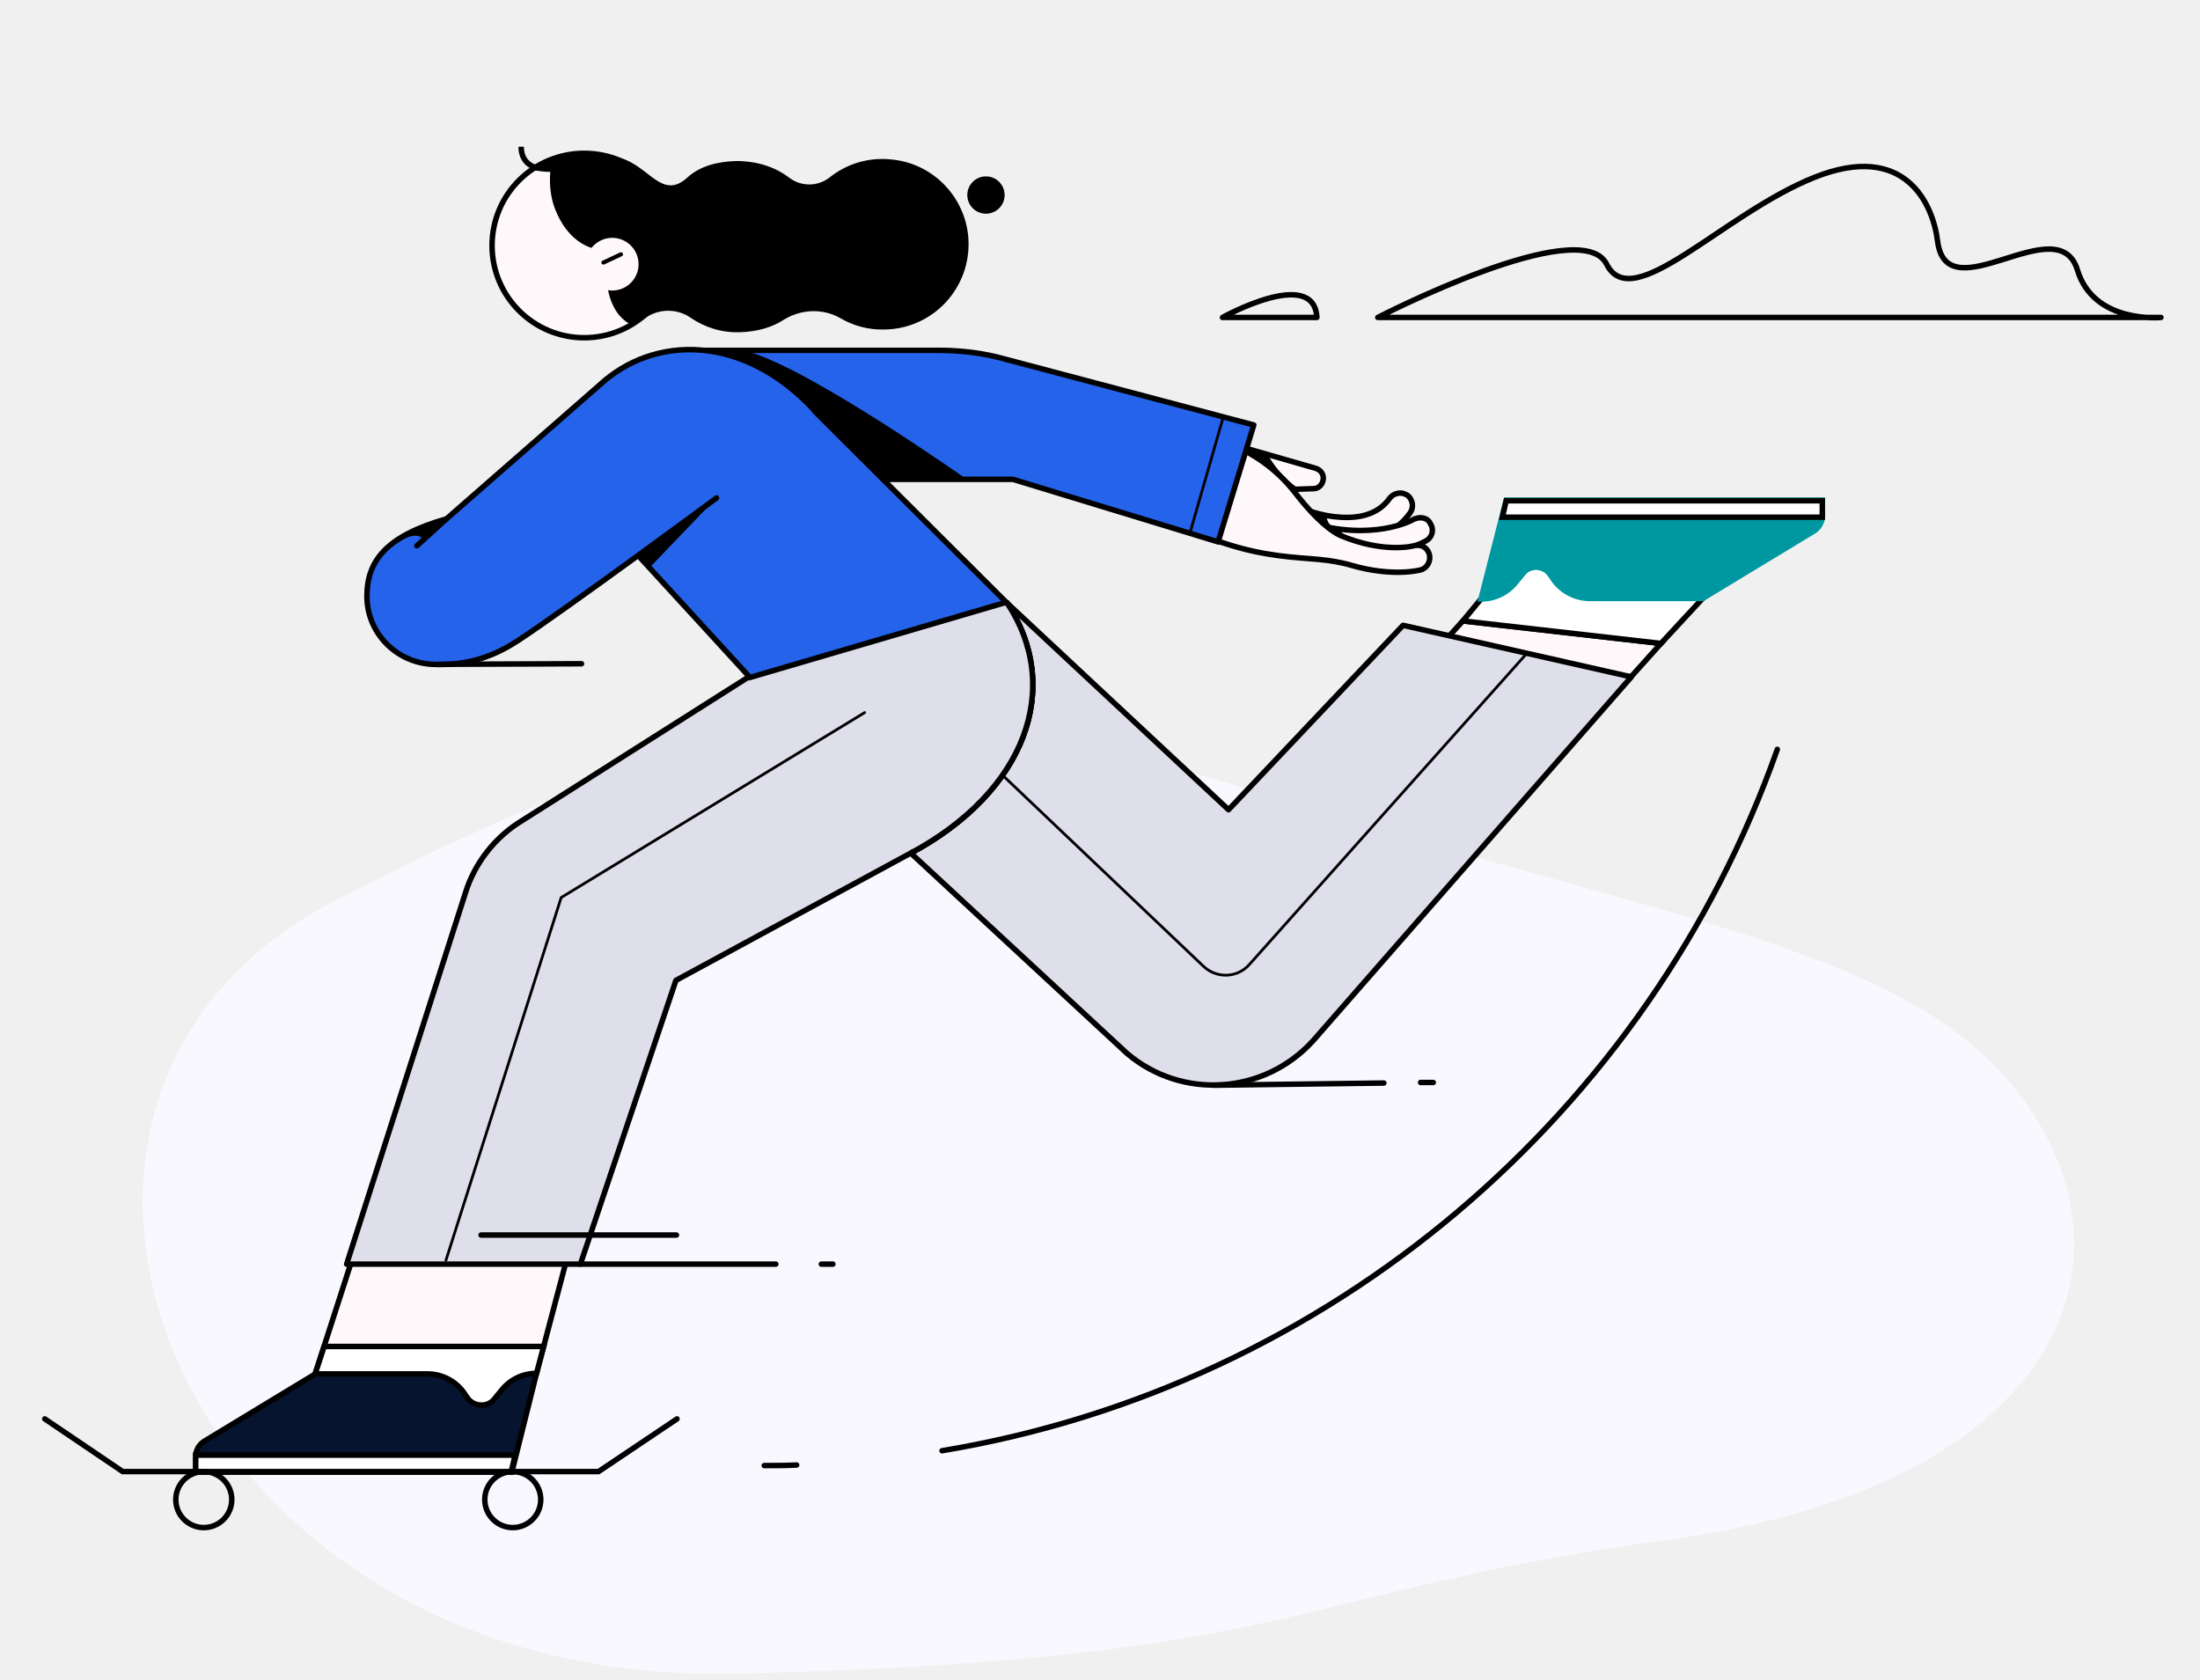
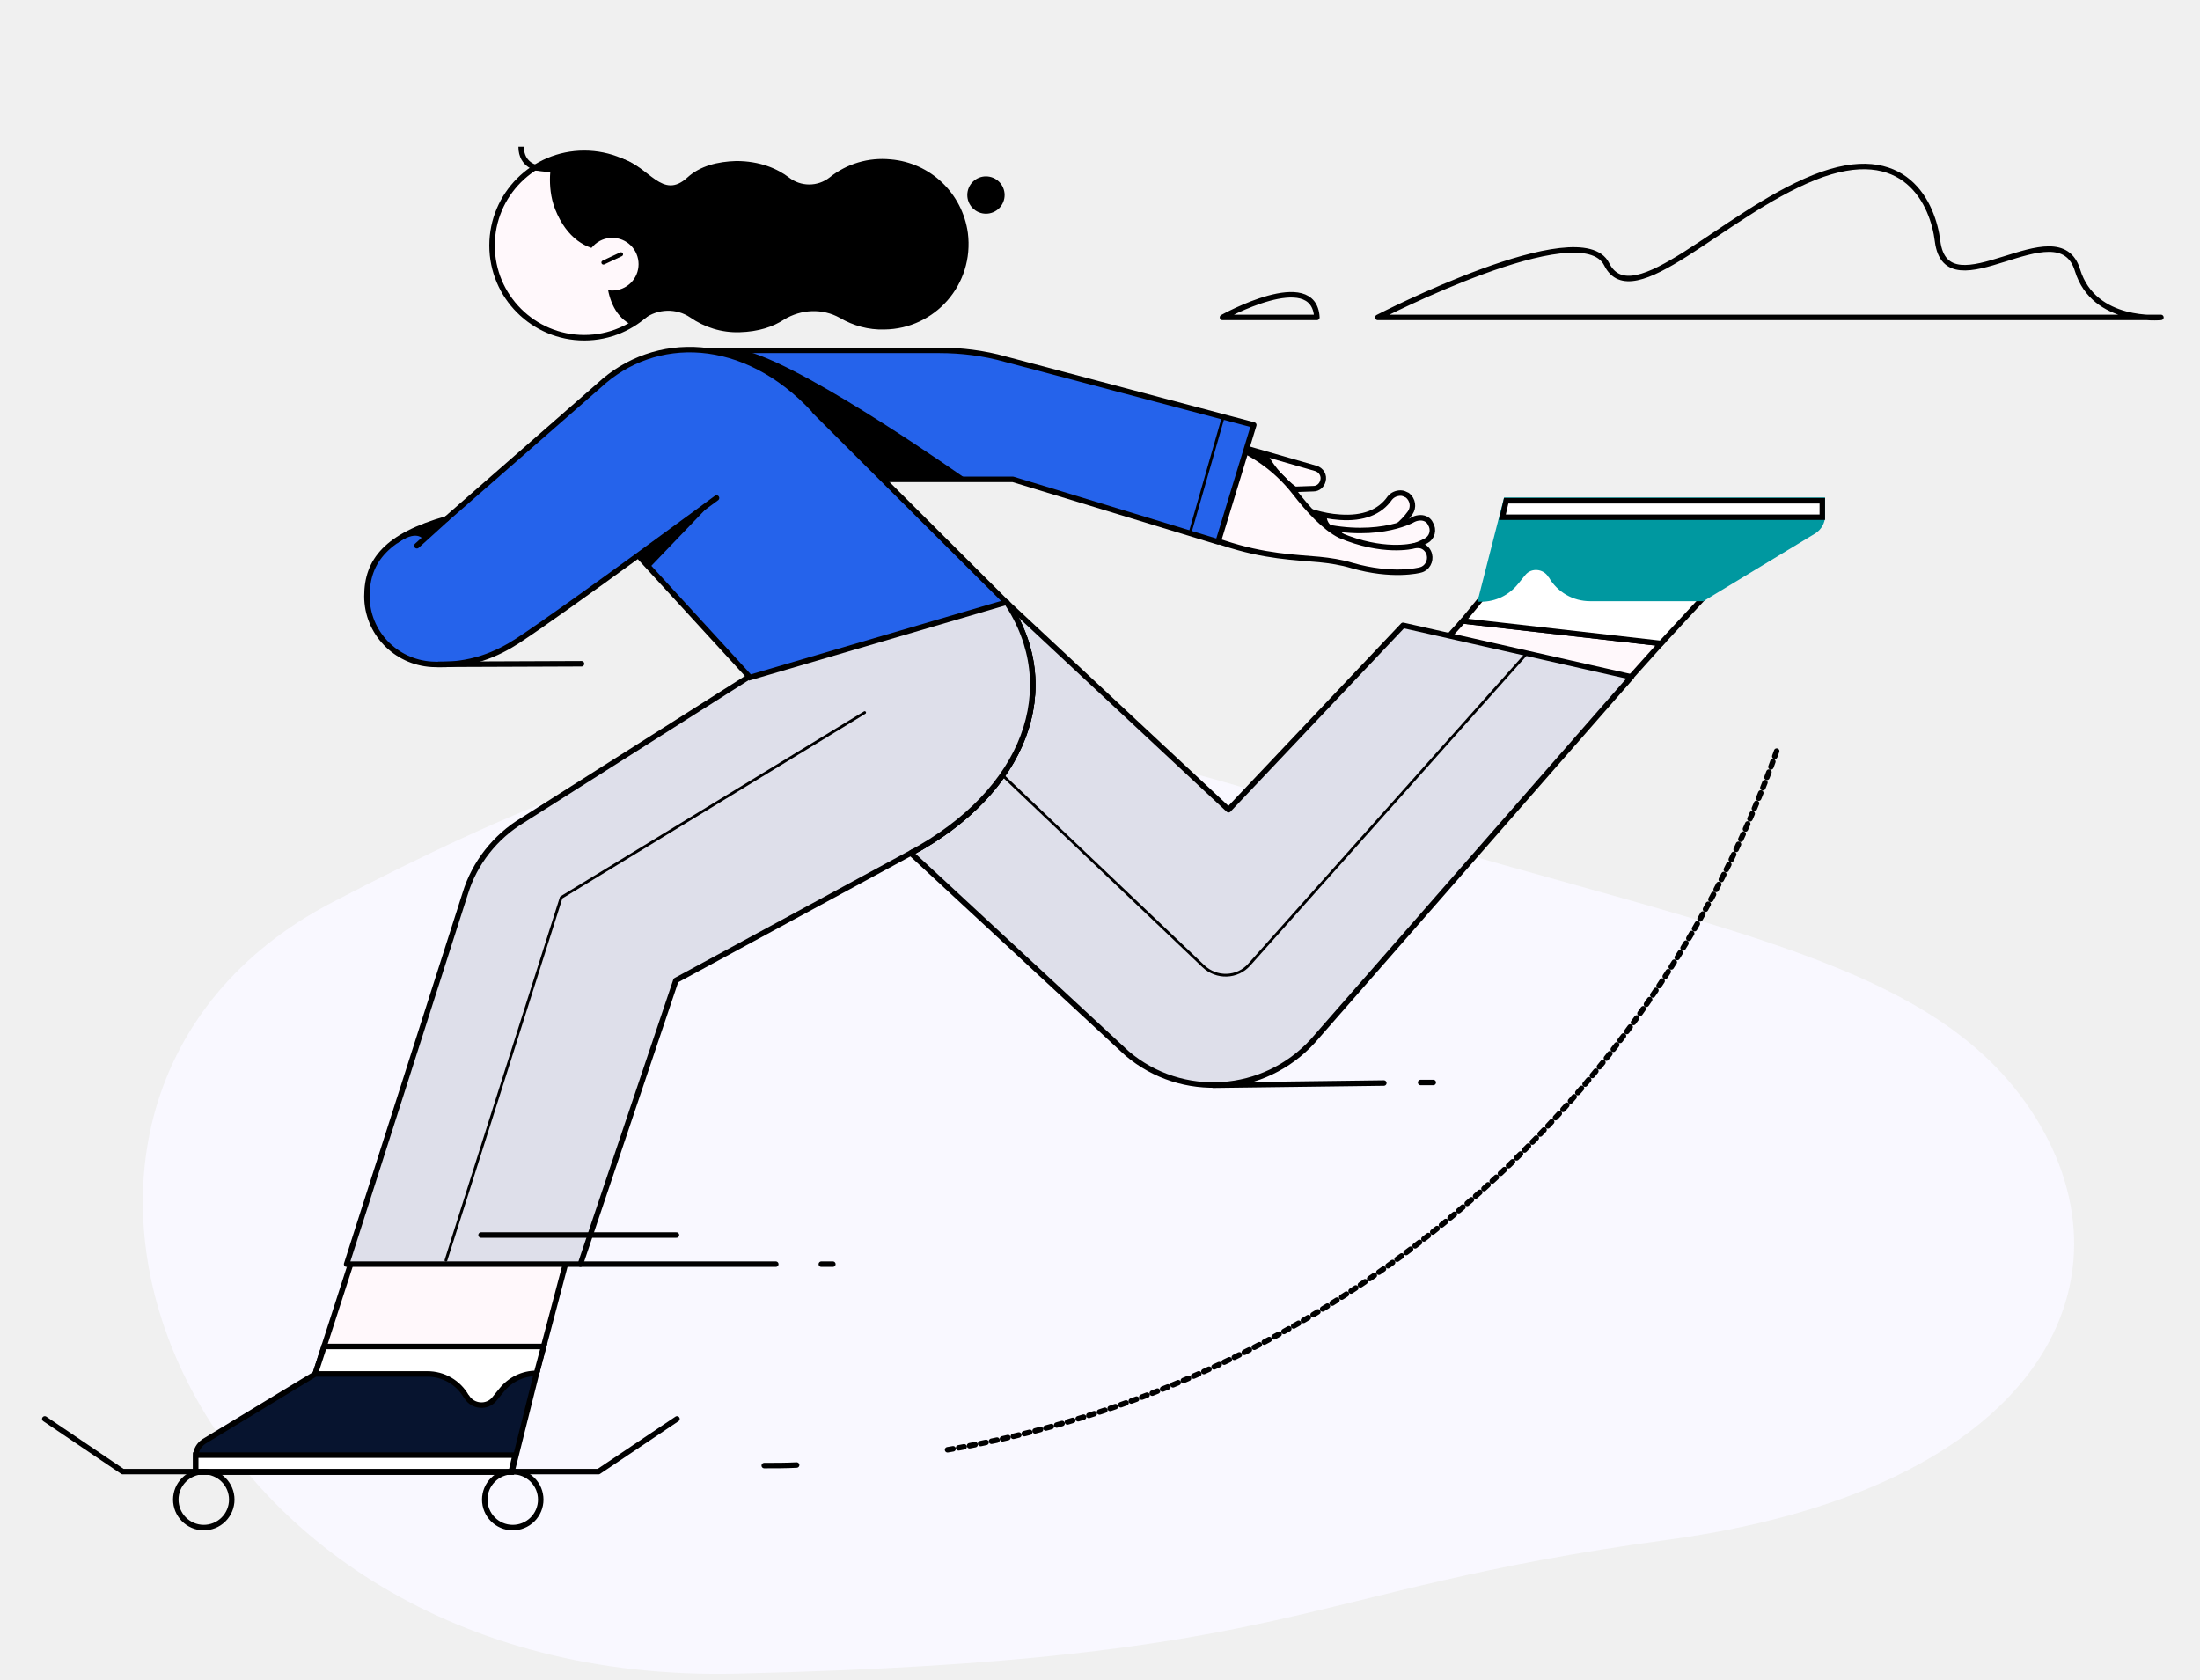
<svg xmlns="http://www.w3.org/2000/svg" width="393" height="300" viewBox="0 0 393 300" fill="none">
  <path fill-rule="evenodd" clip-rule="evenodd" d="M231.709 143.602C302.415 165.864 344.857 169.814 363.521 199.455C382.185 229.096 364.541 265.986 297.72 275.074C230.898 284.162 232.426 296.562 131.574 298.96C30.723 301.358 -8.453 196.5 59.357 161.182C127.166 125.863 161.003 121.34 231.709 143.602Z" fill="#F9F8FF" />
  <g>
    <path d="M250.241 88.072C249.457 88.072 248.77 88.366 248.28 88.954C246.516 91.504 243.477 92.68 239.359 92.386C236.026 92.189 233.183 91.013 233.183 91.013C232.007 90.523 230.732 91.111 230.242 92.287C229.752 93.464 230.34 94.738 231.516 95.228C231.614 95.327 234.948 96.601 238.967 96.895C244.653 97.287 249.163 95.425 251.908 91.601C252.594 90.621 252.398 89.249 251.417 88.464C251.025 88.268 250.633 88.072 250.241 88.072ZM219.36 79.151L235.045 83.661C236.025 83.955 236.614 84.935 236.32 85.915C236.123 86.7 235.437 87.288 234.653 87.288L226.32 87.582L219.36 79.151Z" fill="#FFF8FB" stroke="black" stroke-width="0.98" stroke-miterlimit="10" />
    <path d="M253.772 92.485C253.38 92.485 252.89 92.583 252.498 92.779C252.204 92.975 245.145 96.799 233.479 93.269C232.303 92.877 231.028 93.563 230.734 94.739C230.342 95.916 231.028 97.19 232.205 97.485C245.929 101.7 254.36 96.798 254.752 96.602C255.012 96.463 255.24 96.271 255.422 96.039C255.604 95.807 255.736 95.54 255.809 95.255C255.883 94.969 255.897 94.672 255.85 94.38C255.803 94.089 255.696 93.811 255.537 93.563C255.243 92.877 254.556 92.485 253.772 92.485Z" fill="#FFF8FB" stroke="black" stroke-width="0.98" stroke-miterlimit="10" />
    <path d="M214.752 77.778L217.693 78.661C223.085 80.229 227.889 83.562 231.32 87.974C233.673 91.013 236.614 94.248 239.359 95.621C247.005 98.856 252.299 97.581 252.593 97.483C253.013 97.385 253.449 97.385 253.868 97.483C254.554 97.679 255.142 98.267 255.338 99.052C255.632 100.228 254.946 101.503 253.77 101.797C253.476 101.895 248.672 103.071 241.516 101.012C239.555 100.424 237.594 100.13 235.634 99.934C231.418 99.542 225.928 99.444 218.576 96.994L210.439 94.444" fill="#FFF8FB" />
    <path d="M214.752 77.778L217.693 78.661C223.085 80.229 227.889 83.562 231.32 87.974C233.673 91.013 236.614 94.248 239.359 95.621C247.005 98.856 252.299 97.581 252.593 97.483C253.013 97.385 253.449 97.385 253.868 97.483C254.554 97.679 255.142 98.267 255.338 99.052C255.632 100.228 254.946 101.503 253.77 101.797C253.476 101.895 248.672 103.071 241.516 101.012C239.555 100.424 237.594 100.13 235.634 99.934C231.418 99.542 225.928 99.444 218.576 96.994L210.439 94.444" stroke="black" stroke-width="0.98" stroke-miterlimit="10" />
    <path d="M243.575 96.799C243.575 96.799 238.869 95.623 239.654 94.544L237.398 94.348C237.496 94.348 240.046 96.211 243.575 96.799ZM238.87 94.445C238.87 94.445 236.91 93.955 237.008 92.092L234.362 91.504C234.362 91.504 236.126 93.366 237.499 94.347L238.87 94.445ZM231.025 87.388L232.006 87.29C232.006 87.29 228.673 85.23 226.418 81.113L220.438 79.447C220.438 79.447 226.222 82.095 231.025 87.388Z" fill="black" />
    <path d="M124.074 62.582H167.798C171.719 62.582 175.738 63.072 179.562 64.151L223.971 75.915L217.599 96.796L180.934 85.62H132.309L124.074 62.582Z" fill="#2563EB" stroke="black" stroke-width="0.98" stroke-miterlimit="10" stroke-linecap="round" stroke-linejoin="round" />
    <path d="M68.391 207.967L56.332 245.318L84.762 257.474L95.84 245.318L119.172 157.185L68.391 207.967Z" fill="#FFF8FB" stroke="black" stroke-width="0.98" stroke-miterlimit="10" />
    <path d="M57.901 240.515L56.332 245.319L84.762 257.475L95.84 245.319L97.115 240.515H57.901Z" fill="white" stroke="black" stroke-width="0.98" stroke-miterlimit="10" />
    <path d="M120.935 253.455L106.916 262.866H21.92L8 253.455" stroke="black" stroke-width="0.98" stroke-miterlimit="10" stroke-linecap="round" stroke-linejoin="round" />
    <g id="motion-1">
      <g transform="translate(180 119)">
        <g transform="rotate(0)">
          <animateTransform attributeName="transform" values="0.0;0.0;0.0;0.0;0.0;0.0;0.0;0.0;6e-06;2.9e-05;9e-05;0;0;0.001;0.001;0.002;0.003;0.005;0.007;0.01;0.013;0.017;0.022;0.028;0.036;0.044;0.054;0.065;0.078;0.093;0.109;0.128;0.149;0.172;0.198;0.226;0.257;0.291;0.328;0.369;0.412;0.459;0.51;0.564;0.622;0.684;0.75;0.82;0.894;0.973;1.056;1.143;1.235;1.331;1.432;1.538;1.648;1.763;1.882;2.006;2.135;2.268;2.406;2.548;2.694;2.845;3.0;3.159;3.322;3.489;3.66;3.834;4.012;4.193;4.377;4.564;4.754;4.946;5.141;5.337;5.535;5.735;5.937;6.139;6.342;6.546;6.75;6.954;7.158;7.361;7.563;7.764;7.964;8.162;8.358;8.552;8.743;8.931;9.116;9.297;9.475;9.648;9.818;9.982;10.142;10.297;10.446;10.59;10.728;10.859;10.985;11.104;11.216;11.322;11.42;11.511;11.595;11.671;11.739;11.8;11.853;11.898;11.934;11.963;11.984;11.996;12.0;11.996;11.984;11.963;11.934;11.898;11.853;11.8;11.739;11.671;11.595;11.511;11.42;11.322;11.216;11.104;10.985;10.859;10.728;10.59;10.446;10.297;10.142;9.982;9.818;9.648;9.475;9.297;9.116;8.931;8.743;8.552;8.358;8.162;7.964;7.764;7.563;7.361;7.158;6.954;6.75;6.546;6.342;6.139;5.937;5.735;5.535;5.337;5.141;4.946;4.754;4.564;4.377;4.193;4.012;3.834;3.66;3.489;3.322;3.159;3.0;2.845;2.694;2.548;2.406;2.268;2.135;2.006;1.882;1.763;1.648;1.538;1.432;1.331;1.235;1.143;1.056;0.973;0.894;0.82;0.75;0.684;0.622;0.564;0.51;0.459;0.412;0.369;0.328;0.291;0.257;0.226;0.198;0.172;0.149;0.128;0.109;0.093;0.078;0.065;0.054;0.044;0.036;0.028;0.022;0.017;0.013;0.01;0.007;0.005;0.003;0.002;0.001;0.001;0;0;9e-05;2.9e-05;6e-06;0.0;0.0;0.0;0.0;0.0;0.0;0.0;0.0;0.0" keyTimes="0;0.001;0.003;0.004;0.005;0.007;0.008;0.01;0.011;0.012;0.014;0.015;0.016;0.018;0.019;0.02;0.022;0.023;0.025;0.026;0.027;0.029;0.03;0.031;0.033;0.034;0.036;0.037;0.038;0.04;0.041;0.042;0.044;0.045;0.046;0.048;0.049;0.051;0.052;0.053;0.055;0.056;0.057;0.059;0.06;0.061;0.063;0.064;0.066;0.067;0.068;0.07;0.071;0.072;0.074;0.075;0.077;0.078;0.079;0.081;0.082;0.083;0.085;0.086;0.087;0.089;0.09;0.092;0.093;0.094;0.096;0.097;0.098;0.1;0.101;0.102;0.104;0.105;0.107;0.108;0.109;0.111;0.112;0.113;0.115;0.116;0.117;0.119;0.12;0.122;0.123;0.124;0.126;0.127;0.128;0.13;0.131;0.133;0.134;0.135;0.137;0.138;0.139;0.141;0.142;0.143;0.145;0.146;0.148;0.149;0.15;0.152;0.153;0.154;0.156;0.157;0.158;0.16;0.161;0.163;0.164;0.165;0.167;0.168;0.169;0.171;0.172;0.173;0.175;0.176;0.178;0.179;0.18;0.182;0.183;0.184;0.186;0.187;0.189;0.19;0.191;0.193;0.194;0.195;0.197;0.198;0.199;0.201;0.202;0.204;0.205;0.206;0.208;0.209;0.21;0.212;0.213;0.214;0.216;0.217;0.219;0.22;0.221;0.223;0.224;0.225;0.227;0.228;0.23;0.231;0.232;0.234;0.235;0.236;0.238;0.239;0.24;0.242;0.243;0.245;0.246;0.247;0.249;0.25;0.251;0.253;0.254;0.255;0.257;0.258;0.26;0.261;0.262;0.264;0.265;0.266;0.268;0.269;0.27;0.272;0.273;0.275;0.276;0.277;0.279;0.28;0.281;0.283;0.284;0.286;0.287;0.288;0.29;0.291;0.292;0.294;0.295;0.296;0.298;0.299;0.301;0.302;0.303;0.305;0.306;0.307;0.309;0.31;0.311;0.313;0.314;0.316;0.317;0.318;0.32;0.321;0.322;0.324;0.325;0.327;0.328;0.329;0.331;0.332;0.333;0.335;0.336;0.337;0.339;0.34;0.342;0.343;0.344;1" dur="12.2s" calcMode="linear" repeatCount="indefinite" fill="freeze" type="rotate" />
          <g transform="translate(-180 -119)">
            <g>
              <path d="M232.597 186.401L296.711 114.934L261.321 110.915L202.5 175.52L232.597 186.401Z" fill="#FFF8FB" stroke="black" stroke-width="0.98" stroke-miterlimit="10" />
              <path d="M179.757 107.581L219.461 144.638L250.636 111.698L291.418 120.913L234.558 185.91C225.833 195.517 211.128 196.498 201.325 188.165L162.699 152.382C183.188 141.403 190.05 122.777 179.757 107.581Z" fill="#DEDFEA" stroke="black" stroke-width="0.98" stroke-miterlimit="10" stroke-linecap="round" stroke-linejoin="round" />
              <path d="M296.71 114.934L304.062 106.993L275.731 94.837L264.555 106.993L261.32 110.915L296.71 114.934Z" fill="white" stroke="black" stroke-width="0.98" stroke-miterlimit="10" />
              <path d="M264.555 106.994C267.006 106.994 269.261 105.916 270.829 103.955L272.104 102.386C273.378 100.818 275.927 101.014 277.005 102.778L277.103 102.877C277.804 104.102 278.818 105.12 280.041 105.826C281.264 106.532 282.652 106.901 284.064 106.896H304.161L324.062 94.838C324.944 94.25 325.532 93.269 325.532 92.191V89.348H269.065L264.555 106.994Z" fill="#0098A0" stroke="#0098A0" stroke-width="0.98" stroke-miterlimit="10" />
              <path d="M325.531 92.385H268.377L269.063 89.445H325.531V92.385Z" fill="white" stroke="black" stroke-width="0.98" stroke-miterlimit="10" />
              <path d="M272.497 116.992L223.186 172.283C221.03 174.734 217.304 174.832 214.951 172.577L178.973 138.363" stroke="black" stroke-width="0.49" stroke-miterlimit="10" stroke-linecap="round" stroke-linejoin="round" />
            </g>
          </g>
        </g>
      </g>
    </g>
    <path d="M179.757 107.581L130.544 114.149L136.524 119.149L93.389 146.5C88.488 149.441 84.762 154.147 83.096 159.637L61.92 225.81H103.683L120.741 175.126L162.699 152.382C183.188 141.403 190.05 122.777 179.757 107.581Z" fill="#DEDFEA" stroke="black" stroke-width="0.98" stroke-miterlimit="10" stroke-linecap="round" stroke-linejoin="round" />
    <path d="M162.699 152.383C183.188 141.403 190.05 122.777 179.756 107.483L162.699 152.383Z" fill="#DEDFEA" />
    <path d="M162.699 152.383C183.188 141.403 190.05 122.777 179.756 107.483" stroke="black" stroke-width="0.98" stroke-miterlimit="10" />
-     <path d="M176.128 38.174C177.012 38.174 177.86 37.822 178.485 37.197C179.111 36.572 179.462 35.724 179.462 34.84C179.462 33.956 179.111 33.108 178.485 32.482C177.86 31.857 177.012 31.506 176.128 31.506C175.244 31.506 174.396 31.857 173.77 32.482C173.145 33.108 172.794 33.956 172.794 34.84C172.794 35.724 173.145 36.572 173.77 37.197C174.396 37.822 175.244 38.174 176.128 38.174ZM159.071 28.467C155.16 28.081 151.254 29.242 148.189 31.702C147.153 32.512 145.876 32.952 144.562 32.952C143.247 32.952 141.97 32.512 140.935 31.702C138.876 30.133 135.739 28.762 131.524 28.762C128.19 28.859 125.053 29.643 122.798 31.702C118.289 35.819 116.034 29.742 110.936 28.271C107.407 27.291 96.623 59.838 106.231 59.74C110.25 59.642 113.093 58.367 115.152 56.897C117.505 55.132 120.838 55.034 123.289 56.701C125.838 58.465 128.877 59.446 132.112 59.348C135.543 59.25 138.092 58.368 140.053 57.093C143.092 55.23 146.915 55.034 150.052 56.799C152.405 58.171 155.15 58.956 157.993 58.858C167.012 58.76 174.07 50.818 172.894 41.603C171.914 34.545 166.228 29.055 159.071 28.467Z" fill="black" />
+     <g id="hair-gentle-motion">
+       <animateTransform attributeName="transform" type="rotate" values="0 112 44;1 112 44;0 112 44;-1 112 44;0 112 44" keyTimes="0;0.25;0.5;0.75;1" dur="3.05s" repeatCount="indefinite" calcMode="spline" keySplines="0.42 0 0.58 1;0.42 0 0.58 1;0.42 0 0.58 1;0.42 0 0.58 1" />
+       <path d="M176.128 38.174C177.012 38.174 177.86 37.822 178.485 37.197C179.111 36.572 179.462 35.724 179.462 34.84C179.462 33.956 179.111 33.108 178.485 32.482C177.86 31.857 177.012 31.506 176.128 31.506C175.244 31.506 174.396 31.857 173.77 32.482C173.145 33.108 172.794 33.956 172.794 34.84C172.794 35.724 173.145 36.572 173.77 37.197C174.396 37.822 175.244 38.174 176.128 38.174ZM159.071 28.467C155.16 28.081 151.254 29.242 148.189 31.702C147.153 32.512 145.876 32.952 144.562 32.952C143.247 32.952 141.97 32.512 140.935 31.702C138.876 30.133 135.739 28.762 131.524 28.762C128.19 28.859 125.053 29.643 122.798 31.702C118.289 35.819 116.034 29.742 110.936 28.271C107.407 27.291 96.623 59.838 106.231 59.74C110.25 59.642 113.093 58.367 115.152 56.897C117.505 55.132 120.838 55.034 123.289 56.701C125.838 58.465 128.877 59.446 132.112 59.348C135.543 59.25 138.092 58.368 140.053 57.093C143.092 55.23 146.915 55.034 150.052 56.799C152.405 58.171 155.15 58.956 157.993 58.858C167.012 58.76 174.07 50.818 172.894 41.603C171.914 34.545 166.228 29.055 159.071 28.467Z" fill="black" />
+     </g>
    <path d="M104.368 60.328C113.464 60.328 120.838 52.954 120.838 43.858C120.838 34.762 113.464 27.388 104.368 27.388C95.272 27.388 87.898 34.762 87.898 43.858C87.898 52.954 95.272 60.328 104.368 60.328Z" fill="#FFF8FB" stroke="black" stroke-width="0.98" stroke-miterlimit="10" />
    <path d="M113.583 30.033C116.328 31.602 124.465 39.346 119.269 51.208C117.112 56.11 112.505 57.875 112.505 57.875C106.72 54.64 108.681 44.738 108.191 44.738C104.76 44.64 101.231 42.581 99.172 37.386C97.505 33.17 98.584 28.661 98.584 28.661C100.642 27.974 107.015 26.406 113.583 30.033Z" fill="black" />
    <path d="M109.366 51.896C110.614 51.896 111.811 51.401 112.694 50.518C113.576 49.636 114.072 48.438 114.072 47.19C114.072 45.942 113.576 44.745 112.694 43.863C111.811 42.98 110.614 42.484 109.366 42.484C108.118 42.484 106.921 42.98 106.039 43.863C105.156 44.745 104.66 45.942 104.66 47.19C104.66 48.438 105.156 49.636 106.039 50.518C106.921 51.401 108.118 51.896 109.366 51.896Z" fill="#FFF8FB" />
    <path d="M95.25 30.329C95.25 30.329 98.485 31.309 102.603 30.133L101.328 27.682C101.426 27.682 97.407 27.976 95.25 30.329Z" fill="black" />
    <path d="M110.934 45.425L107.797 46.895" stroke="black" stroke-width="0.735" stroke-miterlimit="10" stroke-linecap="round" stroke-linejoin="round" />
    <path d="M96.135 30.035C96.135 30.035 93.096 29.643 93.096 26.212" stroke="black" stroke-width="0.98" stroke-miterlimit="10" />
    <path d="M179.755 107.581L145.443 73.368C133.875 62.094 115.444 61.799 103.484 72.681L96.231 79.838L133.973 121.012L179.755 107.581Z" fill="#2563EB" stroke="black" stroke-width="0.98" stroke-miterlimit="10" />
    <path d="M145.445 73.269C132.897 59.74 116.917 59.642 107.016 68.857L79.762 92.68C69.076 95.719 65.547 100.13 65.547 106.502C65.547 112.973 70.645 118.267 77.115 118.659C84.075 119.051 88.879 116.796 92.507 114.443C101.33 108.659 127.995 88.954 127.995 88.954" fill="#2563EB" />
    <path d="M145.445 73.269C132.897 59.74 116.917 59.642 107.016 68.857L79.762 92.68C69.076 95.719 65.547 100.13 65.547 106.502C65.547 112.973 70.645 118.267 77.115 118.659C84.075 119.051 88.879 116.796 92.507 114.443C101.33 108.659 127.995 88.954 127.995 88.954" stroke="black" stroke-width="0.98" stroke-miterlimit="10" stroke-linecap="round" stroke-linejoin="round" />
    <path d="M95.841 245.32C93.391 245.32 91.136 246.398 89.567 248.359L88.293 249.927C87.018 251.496 84.469 251.3 83.391 249.535L83.293 249.437C82.592 248.212 81.578 247.194 80.356 246.488C79.133 245.782 77.745 245.413 76.333 245.418H56.333L36.433 257.476C35.55 258.064 34.963 259.044 34.963 260.123V262.966H91.43L95.841 245.32Z" fill="#07142F" stroke="black" stroke-width="0.98" stroke-miterlimit="10" />
    <path d="M34.962 259.927H92.018L91.332 262.868H34.961L34.962 259.927Z" fill="white" stroke="black" stroke-width="0.98" stroke-miterlimit="10" />
    <path d="M133.876 62.878C145.248 66.211 172.697 85.622 172.697 85.622L158.09 85.524C158.09 85.524 142.405 69.544 138.091 66.604C135.15 64.643 127.209 62.486 127.209 62.486C127.209 62.486 132.209 62.486 133.876 62.878Z" fill="black" />
    <path d="M79.762 92.68L74.469 97.484" stroke="black" stroke-width="0.98" stroke-miterlimit="10" stroke-linecap="round" stroke-linejoin="round" />
    <path d="M75.545 96.306C75.545 96.306 74.467 94.444 70.742 97.189C73.78 94.248 78.878 92.973 78.878 92.973L75.545 96.306ZM127.404 89.543L115.934 101.503L114.169 99.248L127.404 89.543Z" fill="black" />
    <path d="M218.478 74.641L212.596 95.131M79.662 225.123L100.25 160.323L154.462 127.285" stroke="black" stroke-width="0.49" stroke-miterlimit="10" stroke-linecap="round" stroke-linejoin="round" />
    <path d="M36.332 272.869C36.994 272.878 37.652 272.755 38.267 272.508C38.881 272.261 39.441 271.895 39.913 271.429C40.385 270.964 40.759 270.41 41.015 269.799C41.271 269.188 41.402 268.532 41.402 267.869C41.402 267.206 41.271 266.55 41.015 265.939C40.759 265.328 40.385 264.774 39.913 264.309C39.441 263.843 38.881 263.477 38.267 263.23C37.652 262.983 36.994 262.86 36.332 262.869C35.018 262.888 33.764 263.423 32.842 264.359C31.919 265.294 31.402 266.555 31.402 267.869C31.402 269.183 31.919 270.444 32.842 271.379C33.764 272.315 35.018 272.85 36.332 272.869ZM91.525 272.869C92.187 272.878 92.845 272.756 93.46 272.509C94.075 272.262 94.634 271.895 95.106 271.43C95.578 270.965 95.953 270.41 96.208 269.799C96.464 269.188 96.596 268.532 96.596 267.87C96.596 267.207 96.464 266.551 96.209 265.94C95.953 265.328 95.578 264.774 95.107 264.309C94.635 263.844 94.075 263.477 93.461 263.23C92.846 262.983 92.188 262.86 91.526 262.869C90.212 262.888 88.958 263.423 88.036 264.359C87.114 265.294 86.596 266.555 86.596 267.869C86.596 269.183 87.114 270.444 88.036 271.379C88.958 272.315 90.211 272.85 91.525 272.869Z" stroke="black" stroke-width="0.98" stroke-miterlimit="10" stroke-linecap="round" stroke-linejoin="round" />
  </g>
  <g id="motion-2">
    <g transform="translate(200 200)">
      <g transform="translate(0 0)">
        <animateTransform attributeName="transform" values="-0.0 0;-0.0 0;-0.0 0;-0.0 0;-0.0 0;-0.0 0;-0.0 0;-0.0 0;-1e-06 0;-7e-06 0;-2.3e-05 0;-5.5e-05 0;-0 0;-0 0;-0 0;-0.001 0;-0.001 0;-0.001 0;-0.002 0;-0.002 0;-0.003 0;-0.004 0;-0.006 0;-0.007 0;-0.009 0;-0.011 0;-0.013 0;-0.016 0;-0.02 0;-0.023 0;-0.027 0;-0.032 0;-0.037 0;-0.043 0;-0.049 0;-0.057 0;-0.064 0;-0.073 0;-0.082 0;-0.092 0;-0.103 0;-0.115 0;-0.127 0;-0.141 0;-0.156 0;-0.171 0;-0.188 0;-0.205 0;-0.224 0;-0.243 0;-0.264 0;-0.286 0;-0.309 0;-0.333 0;-0.358 0;-0.384 0;-0.412 0;-0.441 0;-0.471 0;-0.502 0;-0.534 0;-0.567 0;-0.601 0;-0.637 0;-0.674 0;-0.711 0;-0.75 0;-0.79 0;-0.831 0;-0.872 0;-0.915 0;-0.959 0;-1.003 0;-1.048 0;-1.094 0;-1.141 0;-1.188 0;-1.237 0;-1.285 0;-1.334 0;-1.384 0;-1.434 0;-1.484 0;-1.535 0;-1.586 0;-1.637 0;-1.687 0;-1.739 0;-1.789 0;-1.84 0;-1.891 0;-1.941 0;-1.991 0;-2.041 0;-2.089 0;-2.138 0;-2.186 0;-2.233 0;-2.279 0;-2.324 0;-2.369 0;-2.412 0;-2.454 0;-2.496 0;-2.536 0;-2.574 0;-2.612 0;-2.647 0;-2.682 0;-2.715 0;-2.746 0;-2.776 0;-2.804 0;-2.83 0;-2.855 0;-2.878 0;-2.899 0;-2.918 0;-2.935 0;-2.95 0;-2.963 0;-2.974 0;-2.984 0;-2.991 0;-2.996 0;-2.999 0;-3.0 0;-2.999 0;-2.996 0;-2.991 0;-2.984 0;-2.974 0;-2.963 0;-2.95 0;-2.935 0;-2.918 0;-2.899 0;-2.878 0;-2.855 0;-2.83 0;-2.804 0;-2.776 0;-2.746 0;-2.715 0;-2.682 0;-2.647 0;-2.612 0;-2.574 0;-2.536 0;-2.496 0;-2.454 0;-2.412 0;-2.369 0;-2.324 0;-2.279 0;-2.233 0;-2.186 0;-2.138 0;-2.089 0;-2.041 0;-1.991 0;-1.941 0;-1.891 0;-1.84 0;-1.789 0;-1.739 0;-1.687 0;-1.637 0;-1.586 0;-1.535 0;-1.484 0;-1.434 0;-1.384 0;-1.334 0;-1.285 0;-1.237 0;-1.188 0;-1.141 0;-1.094 0;-1.048 0;-1.003 0;-0.959 0;-0.915 0;-0.872 0;-0.831 0;-0.79 0;-0.75 0;-0.711 0;-0.674 0;-0.637 0;-0.601 0;-0.567 0;-0.534 0;-0.502 0;-0.471 0;-0.441 0;-0.412 0;-0.384 0;-0.358 0;-0.333 0;-0.309 0;-0.286 0;-0.264 0;-0.243 0;-0.224 0;-0.205 0;-0.188 0;-0.171 0;-0.156 0;-0.141 0;-0.127 0;-0.115 0;-0.103 0;-0.092 0;-0.082 0;-0.073 0;-0.064 0;-0.057 0;-0.049 0;-0.043 0;-0.037 0;-0.032 0;-0.027 0;-0.023 0;-0.02 0;-0.016 0;-0.013 0;-0.011 0;-0.009 0;-0.007 0;-0.006 0;-0.004 0;-0.003 0;-0.002 0;-0.002 0;-0.001 0;-0.001 0;-0.001 0;-0 0;-0 0;-0 0;-5.5e-05 0;-2.3e-05 0;-7e-06 0;-1e-06 0;-0.0 0;-0.0 0;-0.0 0;-0.0 0;-0.0 0;-0.0 0;-0.0 0;-0.0 0;-0.0 0" keyTimes="0;0.001;0.003;0.004;0.005;0.007;0.008;0.01;0.011;0.012;0.014;0.015;0.016;0.018;0.019;0.02;0.022;0.023;0.025;0.026;0.027;0.029;0.03;0.031;0.033;0.034;0.036;0.037;0.038;0.04;0.041;0.042;0.044;0.045;0.046;0.048;0.049;0.051;0.052;0.053;0.055;0.056;0.057;0.059;0.06;0.061;0.063;0.064;0.066;0.067;0.068;0.07;0.071;0.072;0.074;0.075;0.077;0.078;0.079;0.081;0.082;0.083;0.085;0.086;0.087;0.089;0.09;0.092;0.093;0.094;0.096;0.097;0.098;0.1;0.101;0.102;0.104;0.105;0.107;0.108;0.109;0.111;0.112;0.113;0.115;0.116;0.117;0.119;0.12;0.122;0.123;0.124;0.126;0.127;0.128;0.13;0.131;0.133;0.134;0.135;0.137;0.138;0.139;0.141;0.142;0.143;0.145;0.146;0.148;0.149;0.15;0.152;0.153;0.154;0.156;0.157;0.158;0.16;0.161;0.163;0.164;0.165;0.167;0.168;0.169;0.171;0.172;0.173;0.175;0.176;0.178;0.179;0.18;0.182;0.183;0.184;0.186;0.187;0.189;0.19;0.191;0.193;0.194;0.195;0.197;0.198;0.199;0.201;0.202;0.204;0.205;0.206;0.208;0.209;0.21;0.212;0.213;0.214;0.216;0.217;0.219;0.22;0.221;0.223;0.224;0.225;0.227;0.228;0.23;0.231;0.232;0.234;0.235;0.236;0.238;0.239;0.24;0.242;0.243;0.245;0.246;0.247;0.249;0.25;0.251;0.253;0.254;0.255;0.257;0.258;0.26;0.261;0.262;0.264;0.265;0.266;0.268;0.269;0.27;0.272;0.273;0.275;0.276;0.277;0.279;0.28;0.281;0.283;0.284;0.286;0.287;0.288;0.29;0.291;0.292;0.294;0.295;0.296;0.298;0.299;0.301;0.302;0.303;0.305;0.306;0.307;0.309;0.31;0.311;0.313;0.314;0.316;0.317;0.318;0.32;0.321;0.322;0.324;0.325;0.327;0.328;0.329;0.331;0.332;0.333;0.335;0.336;0.337;0.339;0.34;0.342;0.343;0.344;1" dur="12.2s" calcMode="linear" repeatCount="indefinite" fill="freeze" type="translate" />
        <g transform="translate(-200 -200)">
-           <path d="M142.308 261.692C140.445 261.79 138.484 261.79 136.524 261.79M317.493 133.855C294.553 198.753 237.694 247.573 168.285 259.141M103.682 225.81H138.582M78.389 118.661L103.878 118.562M253.774 193.361H256.029M216.715 193.852L247.204 193.46M85.938 220.614H120.838M146.719 225.81H148.778" stroke="black" stroke-width="0.98" stroke-miterlimit="10" stroke-linecap="round" stroke-linejoin="round" />
+           <path id="impulse-trail" d="M168.285 259.141C237.694 247.573 294.553 198.753 317.493 133.855" pathLength="1" fill="none" stroke="black" stroke-width="0.98" stroke-linecap="round" stroke-dasharray="1 1" stroke-dashoffset="1">
+             <animate attributeName="stroke-dashoffset" values="1;0;0" keyTimes="0;0.16;1" dur="12.2s" repeatCount="indefinite" calcMode="spline" keySplines="0.42 0 0.58 1;0.42 0 0.58 1" />
+           </path>
+           <path d="M142.308 261.692C140.445 261.79 138.484 261.79 136.524 261.79M103.682 225.81H138.582M78.389 118.661L103.878 118.562M253.774 193.361H256.029M216.715 193.852L247.204 193.46M85.938 220.614H120.838M146.719 225.81H148.778" stroke="black" stroke-width="0.98" stroke-miterlimit="10" stroke-linecap="round" stroke-linejoin="round" />
        </g>
      </g>
    </g>
  </g>
  <g id="motion-3">
    <g transform="translate(310 50)">
      <g transform="translate(0 0)">
        <animateTransform attributeName="transform" values="-0.0 0;-0.0 0;-0.0 0;-0.0 0;-0.0 0;-0.0 0;-0.0 0;-0.0 0;-1e-06 0;-4e-06 0;-1.1e-05 0;-2.7e-05 0;-5.7e-05 0;-0 0;-0 0;-0 0;-0 0;-0.001 0;-0.001 0;-0.001 0;-0.002 0;-0.002 0;-0.003 0;-0.004 0;-0.004 0;-0.006 0;-0.007 0;-0.008 0;-0.01 0;-0.012 0;-0.014 0;-0.016 0;-0.019 0;-0.022 0;-0.025 0;-0.028 0;-0.032 0;-0.036 0;-0.041 0;-0.046 0;-0.052 0;-0.057 0;-0.064 0;-0.071 0;-0.078 0;-0.086 0;-0.094 0;-0.103 0;-0.112 0;-0.122 0;-0.132 0;-0.143 0;-0.154 0;-0.166 0;-0.179 0;-0.192 0;-0.206 0;-0.22 0;-0.235 0;-0.251 0;-0.267 0;-0.283 0;-0.301 0;-0.318 0;-0.337 0;-0.356 0;-0.375 0;-0.395 0;-0.415 0;-0.436 0;-0.457 0;-0.479 0;-0.502 0;-0.524 0;-0.547 0;-0.571 0;-0.594 0;-0.618 0;-0.643 0;-0.667 0;-0.692 0;-0.717 0;-0.742 0;-0.767 0;-0.793 0;-0.818 0;-0.844 0;-0.869 0;-0.895 0;-0.92 0;-0.945 0;-0.971 0;-0.996 0;-1.02 0;-1.045 0;-1.069 0;-1.093 0;-1.116 0;-1.139 0;-1.162 0;-1.184 0;-1.206 0;-1.227 0;-1.248 0;-1.268 0;-1.287 0;-1.306 0;-1.324 0;-1.341 0;-1.357 0;-1.373 0;-1.388 0;-1.402 0;-1.415 0;-1.427 0;-1.439 0;-1.449 0;-1.459 0;-1.467 0;-1.475 0;-1.482 0;-1.487 0;-1.492 0;-1.495 0;-1.498 0;-1.499 0;-1.5 0;-1.499 0;-1.498 0;-1.495 0;-1.492 0;-1.487 0;-1.482 0;-1.475 0;-1.467 0;-1.459 0;-1.449 0;-1.439 0;-1.427 0;-1.415 0;-1.402 0;-1.388 0;-1.373 0;-1.357 0;-1.341 0;-1.324 0;-1.306 0;-1.287 0;-1.268 0;-1.248 0;-1.227 0;-1.206 0;-1.184 0;-1.162 0;-1.139 0;-1.116 0;-1.093 0;-1.069 0;-1.045 0;-1.02 0;-0.996 0;-0.971 0;-0.945 0;-0.92 0;-0.895 0;-0.869 0;-0.844 0;-0.818 0;-0.793 0;-0.767 0;-0.742 0;-0.717 0;-0.692 0;-0.667 0;-0.643 0;-0.618 0;-0.594 0;-0.571 0;-0.547 0;-0.524 0;-0.502 0;-0.479 0;-0.457 0;-0.436 0;-0.415 0;-0.395 0;-0.375 0;-0.356 0;-0.337 0;-0.318 0;-0.301 0;-0.283 0;-0.267 0;-0.251 0;-0.235 0;-0.22 0;-0.206 0;-0.192 0;-0.179 0;-0.166 0;-0.154 0;-0.143 0;-0.132 0;-0.122 0;-0.112 0;-0.103 0;-0.094 0;-0.086 0;-0.078 0;-0.071 0;-0.064 0;-0.057 0;-0.052 0;-0.046 0;-0.041 0;-0.036 0;-0.032 0;-0.028 0;-0.025 0;-0.022 0;-0.019 0;-0.016 0;-0.014 0;-0.012 0;-0.01 0;-0.008 0;-0.007 0;-0.006 0;-0.004 0;-0.004 0;-0.003 0;-0.002 0;-0.002 0;-0.001 0;-0.001 0;-0.001 0;-0 0;-0 0;-0 0;-0 0;-5.7e-05 0;-2.7e-05 0;-1.1e-05 0;-4e-06 0;-1e-06 0;-0.0 0;-0.0 0;-0.0 0;-0.0 0;-0.0 0;-0.0 0;-0.0 0;-0.0 0;-0.0 0" keyTimes="0;0.001;0.003;0.004;0.005;0.007;0.008;0.01;0.011;0.012;0.014;0.015;0.016;0.018;0.019;0.02;0.022;0.023;0.025;0.026;0.027;0.029;0.03;0.031;0.033;0.034;0.036;0.037;0.038;0.04;0.041;0.042;0.044;0.045;0.046;0.048;0.049;0.051;0.052;0.053;0.055;0.056;0.057;0.059;0.06;0.061;0.063;0.064;0.066;0.067;0.068;0.07;0.071;0.072;0.074;0.075;0.077;0.078;0.079;0.081;0.082;0.083;0.085;0.086;0.087;0.089;0.09;0.092;0.093;0.094;0.096;0.097;0.098;0.1;0.101;0.102;0.104;0.105;0.107;0.108;0.109;0.111;0.112;0.113;0.115;0.116;0.117;0.119;0.12;0.122;0.123;0.124;0.126;0.127;0.128;0.13;0.131;0.133;0.134;0.135;0.137;0.138;0.139;0.141;0.142;0.143;0.145;0.146;0.148;0.149;0.15;0.152;0.153;0.154;0.156;0.157;0.158;0.16;0.161;0.163;0.164;0.165;0.167;0.168;0.169;0.171;0.172;0.173;0.175;0.176;0.178;0.179;0.18;0.182;0.183;0.184;0.186;0.187;0.189;0.19;0.191;0.193;0.194;0.195;0.197;0.198;0.199;0.201;0.202;0.204;0.205;0.206;0.208;0.209;0.21;0.212;0.213;0.214;0.216;0.217;0.219;0.22;0.221;0.223;0.224;0.225;0.227;0.228;0.23;0.231;0.232;0.234;0.235;0.236;0.238;0.239;0.24;0.242;0.243;0.245;0.246;0.247;0.249;0.25;0.251;0.253;0.254;0.255;0.257;0.258;0.26;0.261;0.262;0.264;0.265;0.266;0.268;0.269;0.27;0.272;0.273;0.275;0.276;0.277;0.279;0.28;0.281;0.283;0.284;0.286;0.287;0.288;0.29;0.291;0.292;0.294;0.295;0.296;0.298;0.299;0.301;0.302;0.303;0.305;0.306;0.307;0.309;0.31;0.311;0.313;0.314;0.316;0.317;0.318;0.32;0.321;0.322;0.324;0.325;0.327;0.328;0.329;0.331;0.332;0.333;0.335;0.336;0.337;0.339;0.34;0.342;0.343;0.344;1" dur="12.2s" calcMode="linear" repeatCount="indefinite" fill="freeze" type="translate" />
        <g transform="translate(-310 -50)">
          <path d="M246.125 56.703H386.02C386.02 56.703 374.06 57.88 371.119 48.273C367.688 36.9 347.787 56.115 346.12 43.077C345.336 36.607 340.434 25.137 324.062 31.705C307.691 38.273 291.613 56.409 287.006 47.195C282.398 37.979 246.125 56.703 246.125 56.703ZM235.243 56.704H218.381C218.381 56.704 234.753 47.587 235.243 56.704Z" stroke="black" stroke-width="0.98" stroke-miterlimit="10" stroke-linecap="round" stroke-linejoin="round" />
        </g>
      </g>
    </g>
  </g>
</svg>
